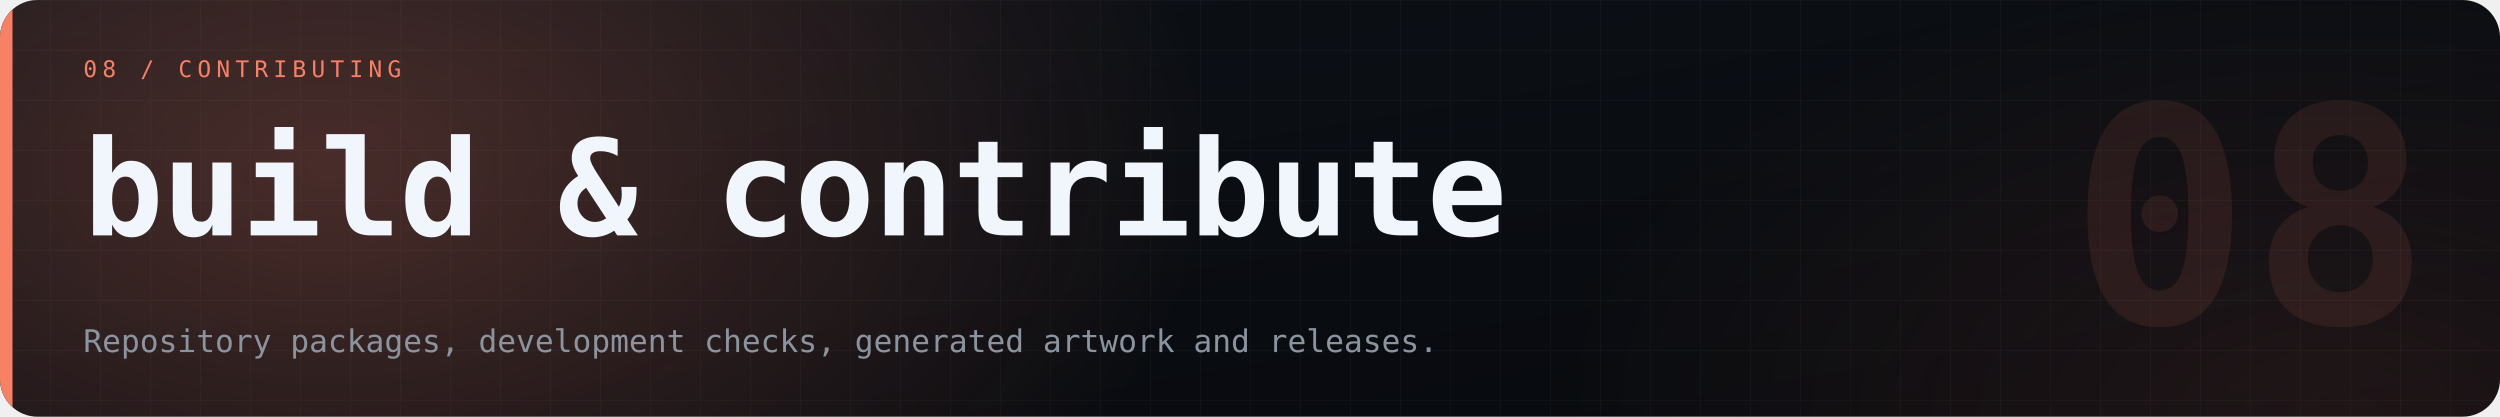
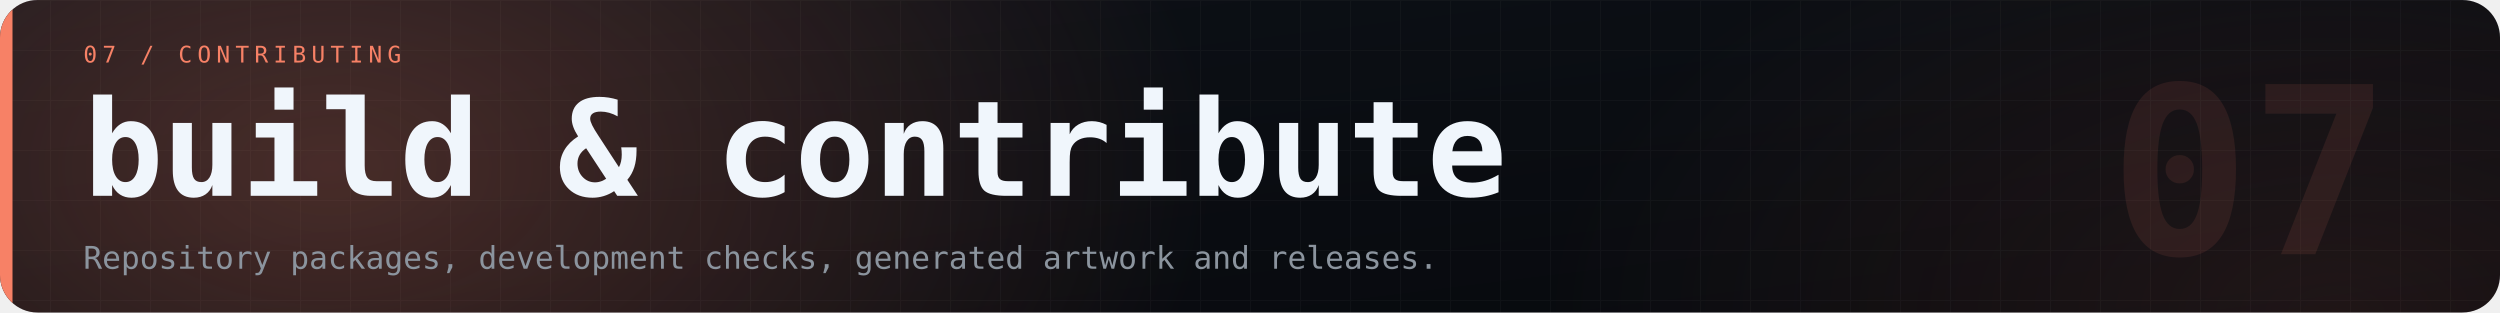
- <svg xmlns="http://www.w3.org/2000/svg" viewBox="0 0 1200 200" width="1200" height="200" role="img" aria-labelledby="t-chapter-contributing d-chapter-contributing">
+ <svg xmlns="http://www.w3.org/2000/svg" viewBox="0 0 1200 150" width="1200" height="150" role="img" aria-labelledby="t-chapter-contributing d-chapter-contributing">
  <defs>
    <linearGradient id="bg-chapter-contributing" x1="0" y1="0" x2="1" y2="1">
      <stop offset="0" stop-color="#0d1117" />
      <stop offset="1" stop-color="#07090d" />
    </linearGradient>
    <radialGradient id="glow-chapter-contributing" cx="0.5" cy="0.5" r="0.5">
      <stop offset="0" stop-color="#f78166" stop-opacity="0.26" />
      <stop offset="1" stop-color="#f78166" stop-opacity="0" />
    </radialGradient>
    <pattern id="grid-chapter-contributing" width="24" height="24" patternUnits="userSpaceOnUse">
      <path d="M24 0H0V24" fill="none" stroke="#ffffff" stroke-opacity="0.028" stroke-width="1" />
    </pattern>
    <marker id="arrow-chapter-contributing" viewBox="0 0 10 10" refX="8" refY="5" markerWidth="8" markerHeight="8" orient="auto-start-reverse">
      <path d="M0 0 L10 5 L0 10 Z" fill="#f78166" />
    </marker>
    <clipPath id="frame-chapter-contributing">
-       <rect x="0" y="0" width="1200" height="200" rx="18" />
+       <rect x="0" y="0" width="1200" height="150" rx="18" />
    </clipPath>
  </defs>
  <g clip-path="url(#frame-chapter-contributing)" font-family="ui-monospace, SFMono-Regular, 'JetBrains Mono', Menlo, Consolas, monospace">
-     <rect width="1200" height="200" fill="url(#bg-chapter-contributing)" />
-     <rect width="1200" height="200" fill="url(#grid-chapter-contributing)" />
+     <rect width="1200" height="150" fill="url(#bg-chapter-contributing)" />
+     <rect width="1200" height="150" fill="url(#grid-chapter-contributing)" />
    <ellipse cx="160" cy="80" rx="420" ry="260" fill="url(#glow-chapter-contributing)" />
-     <ellipse cx="1120" cy="200" rx="380" ry="220" fill="url(#glow-chapter-contributing)" opacity="0.4" />
-     <rect x="0" y="0" width="6" height="200" fill="#f78166" />
-     <text x="40" y="37" font-size="11" fill="#f78166" letter-spacing="2.5">08 / CONTRIBUTING</text>
-     <text x="40" y="113" font-size="64" font-weight="700" fill="#f0f6fc" letter-spacing="-0.6">build &amp; contribute</text>
-     <text x="40" y="169" font-size="15" fill="#8b949e">Repository packages, development checks, generated artwork and releases.</text>
-     <text x="1080" y="155" font-size="144" font-weight="700" fill="#f78166" fill-opacity="0.10" text-anchor="middle">08</text>
+     <ellipse cx="1120" cy="150" rx="380" ry="220" fill="url(#glow-chapter-contributing)" opacity="0.4" />
+     <rect x="0" y="0" width="6" height="150" fill="#f78166" />
+     <text x="40" y="30" font-size="11" fill="#f78166" letter-spacing="2.5">07 / CONTRIBUTING</text>
+     <text x="40" y="94" font-size="64" font-weight="700" fill="#f0f6fc" letter-spacing="-0.6">build &amp; contribute</text>
+     <text x="40" y="129" font-size="15" fill="#8b949e">Repository packages, development checks, generated artwork and releases.</text>
+     <text x="1080" y="122" font-size="112" font-weight="700" fill="#f78166" fill-opacity="0.10" text-anchor="middle">07</text>
  </g>
</svg>
